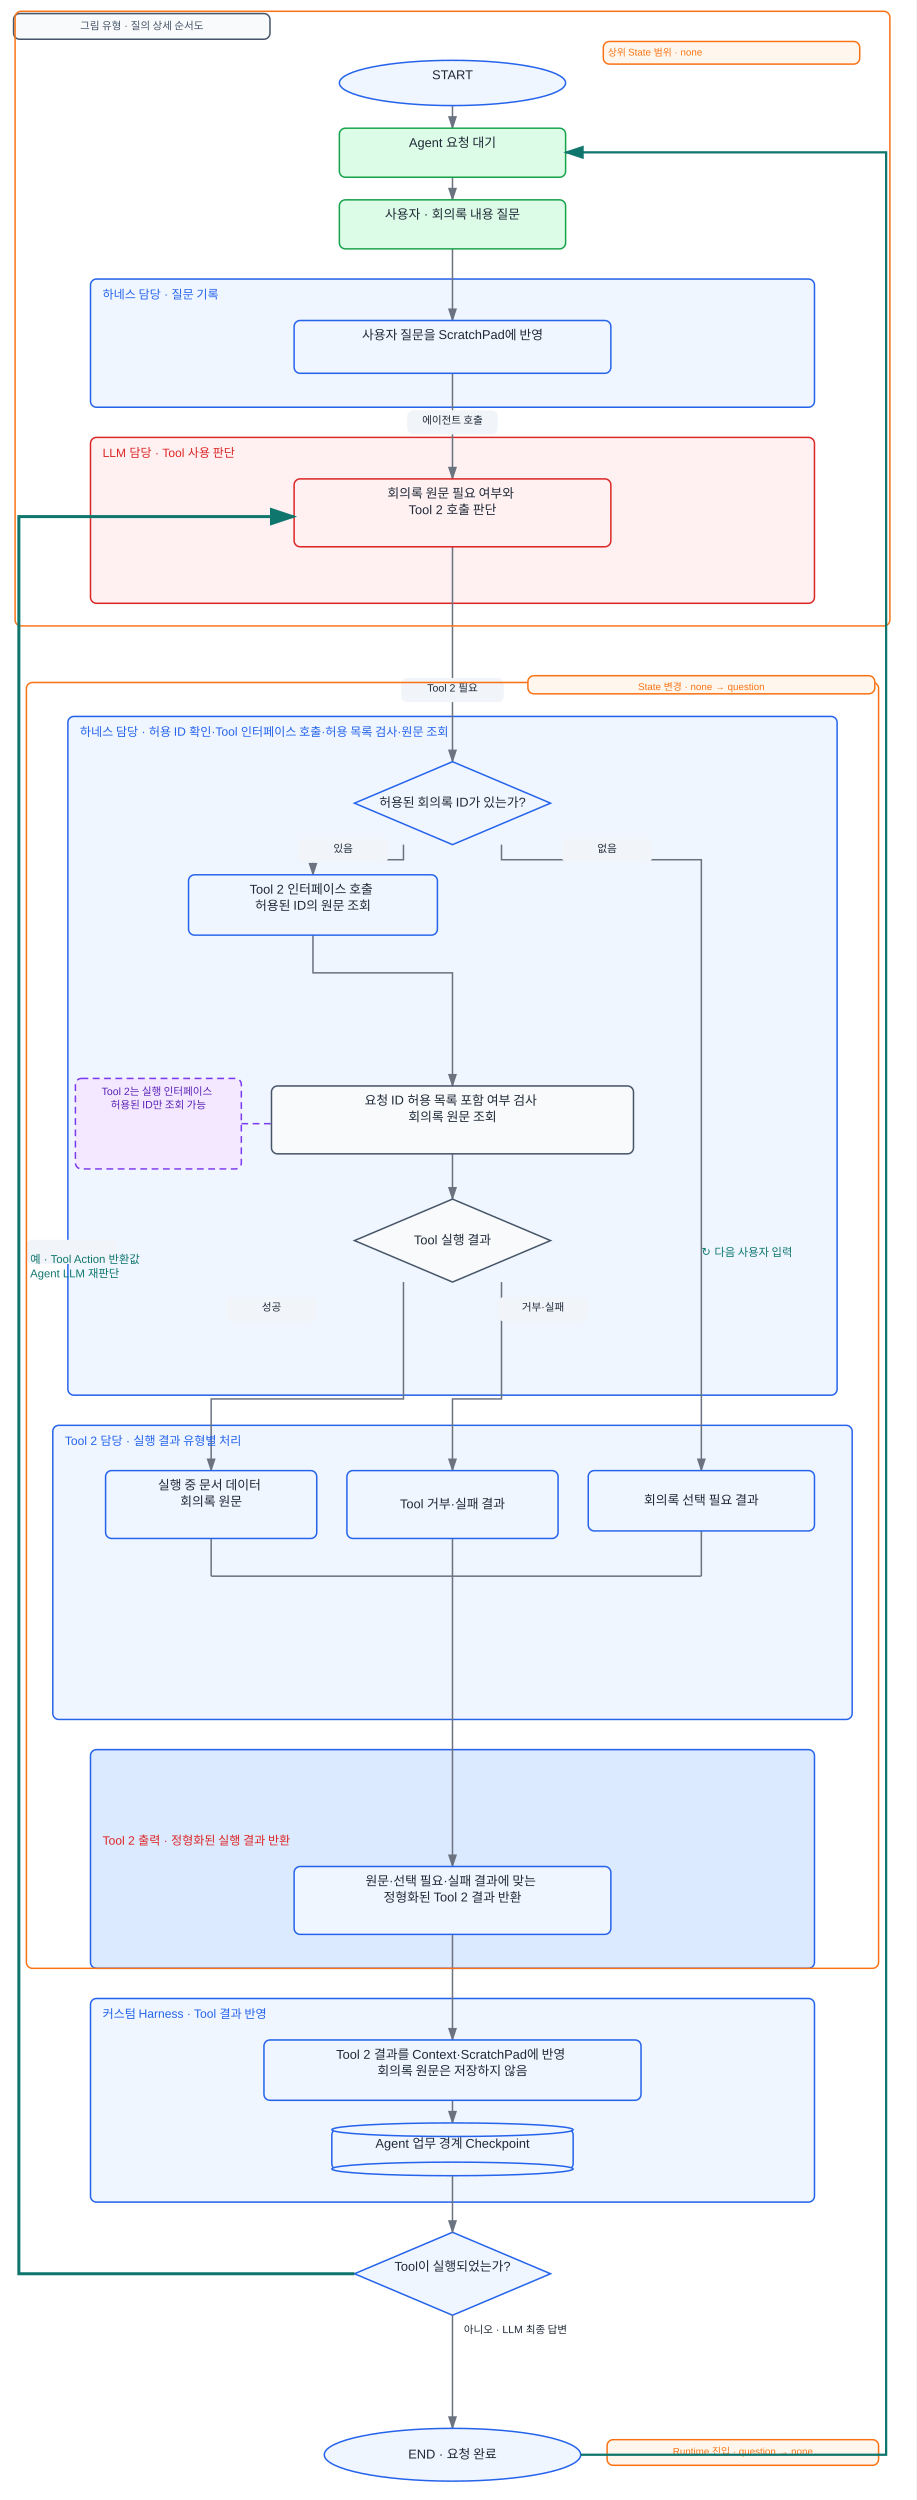
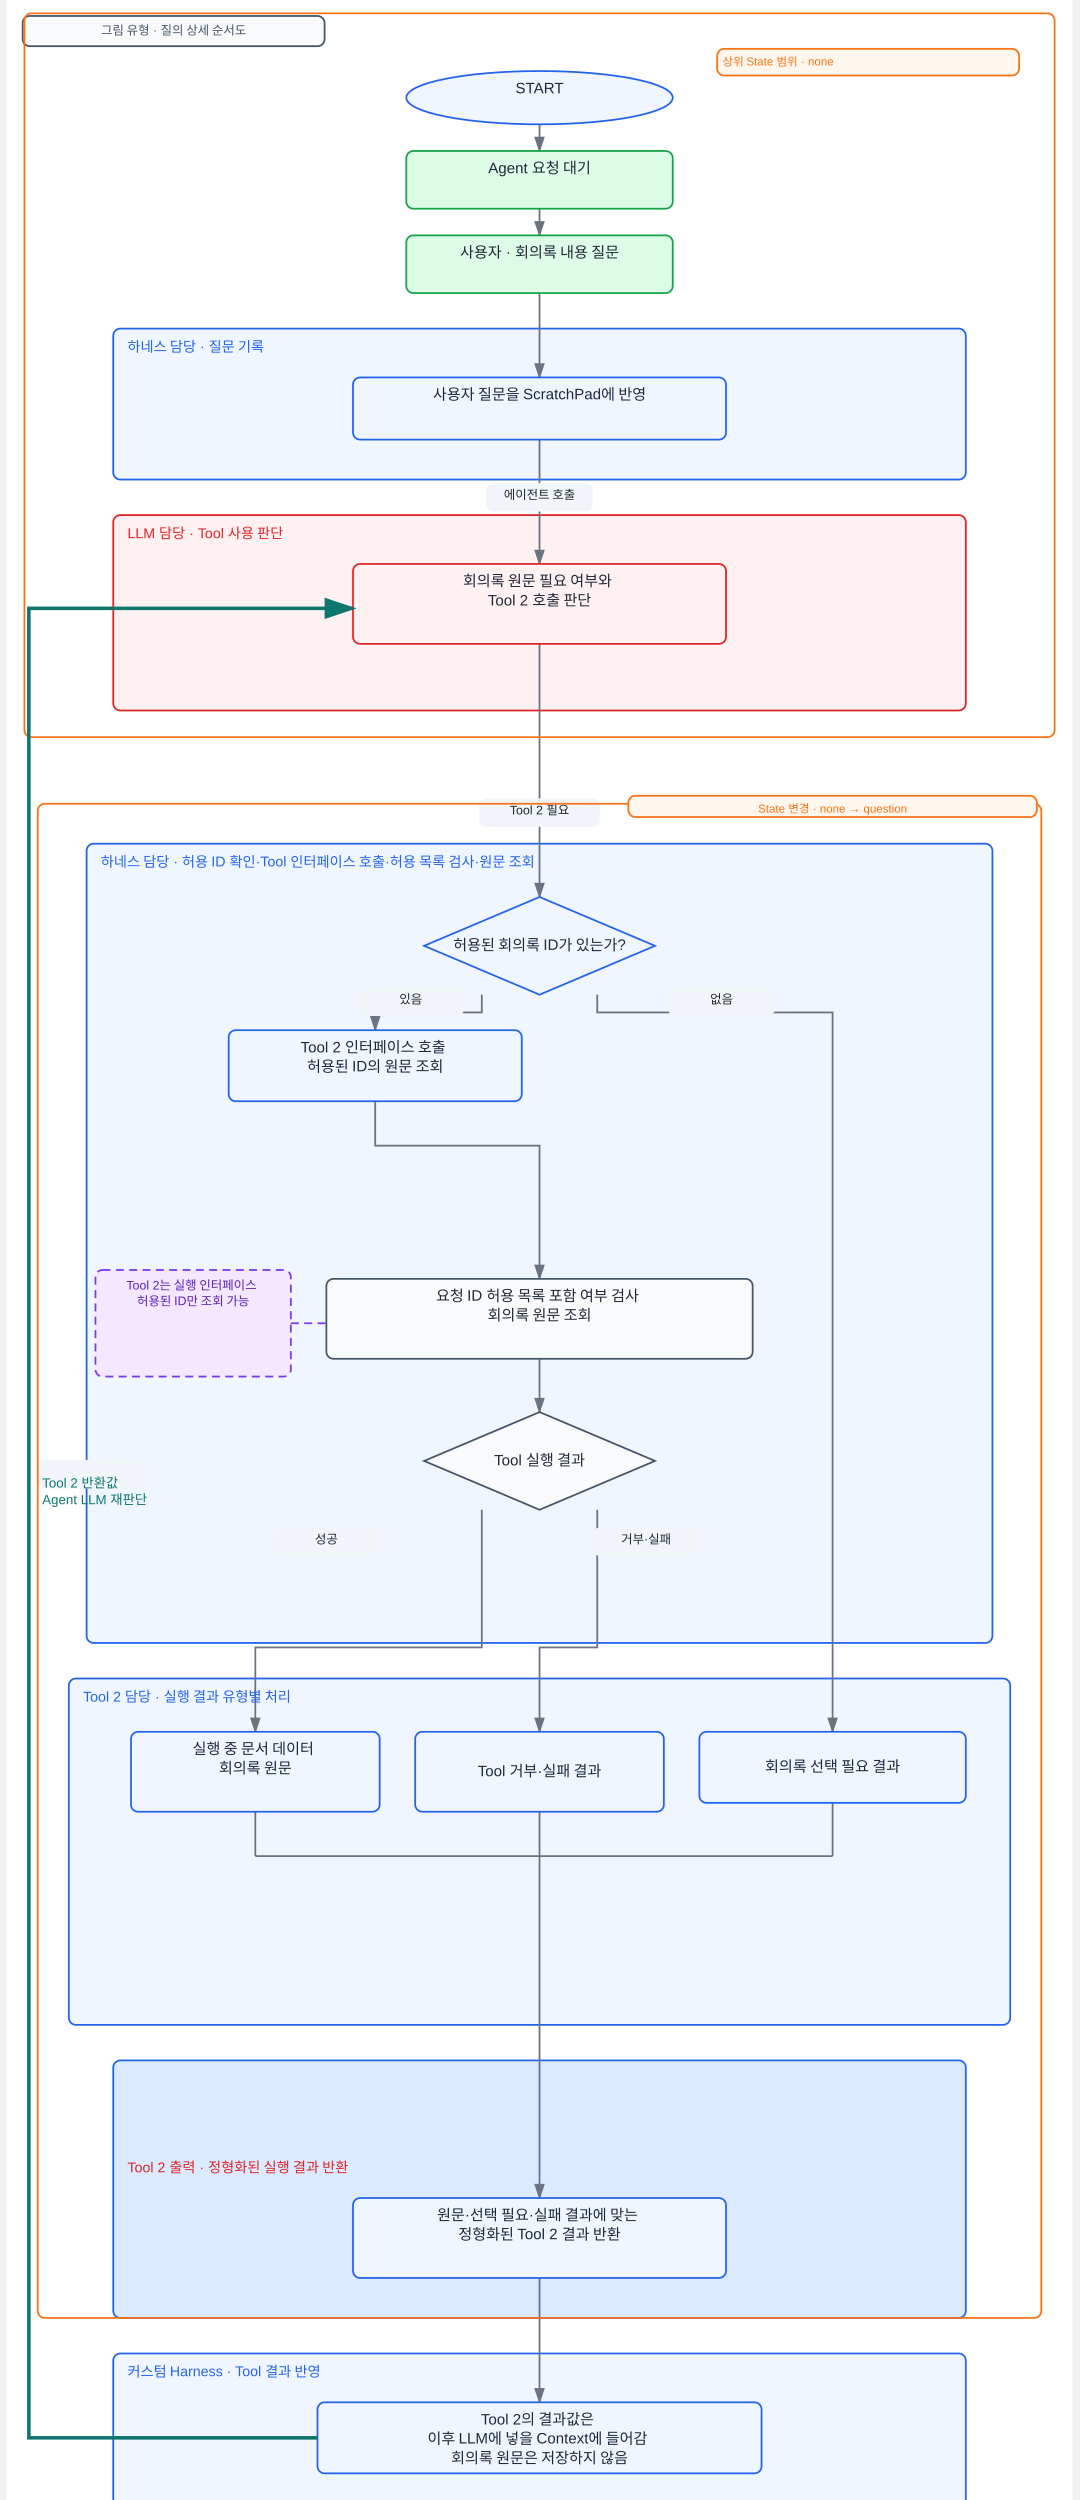
- <svg xmlns="http://www.w3.org/2000/svg" width="1215" height="3315" viewBox="0 0 1215 3315">
+ <svg xmlns="http://www.w3.org/2000/svg" width="1215" height="2815" viewBox="0 0 1200 2815">
  <defs>
    <marker id="m0" markerWidth="10" markerHeight="10" refX="8" refY="3" orient="auto">
      <path d="M0 0L0 6L9 3z" fill="#0f766e" />
    </marker>
    <marker id="m1" markerWidth="10" markerHeight="10" refX="8" refY="3" orient="auto">
      <path d="M0 0L0 6L9 3z" fill="#6b7280" />
    </marker>
    <marker id="m2" markerWidth="10" markerHeight="10" refX="8" refY="3" orient="auto">
      <path d="M0 0L0 6L9 3z" fill="#7c3aed" />
    </marker>
  </defs>
  <rect width="100%" height="100%" fill="white" />
  <rect x="120" y="370" width="960" height="170" rx="8" stroke="#2563eb" fill="#eff6ff" stroke-width="2" opacity="1" />
  <rect x="120" y="580" width="960" height="220" rx="8" stroke="#dc2626" fill="#fff1f2" stroke-width="2" opacity="1" />
  <rect x="90" y="950" width="1020" height="900" rx="8" stroke="#2563eb" fill="#eff6ff" stroke-width="2" opacity="1" />
  <rect x="70" y="1890" width="1060" height="390" rx="8" stroke="#2563eb" fill="#eff6ff" stroke-width="2" opacity="1" />
  <rect x="120" y="2320" width="960" height="290" rx="8" stroke="#2563eb" fill="#dbeafe" stroke-width="2" opacity="1" />
  <rect x="120" y="2650" width="960" height="270" rx="8" stroke="#2563eb" fill="#eff6ff" stroke-width="2" opacity="1" />
  <polyline points="600,140 600,170" fill="none" stroke="#6b7280" stroke-width="2" opacity="1" marker-end="url(#m1)" />
  <polyline points="600,235 600,265" fill="none" stroke="#6b7280" stroke-width="2" opacity="1" marker-end="url(#m1)" />
  <polyline points="600,330 600,425" fill="none" stroke="#6b7280" stroke-width="2" opacity="1" marker-end="url(#m1)" />
  <polyline points="600,495 600,635" fill="none" stroke="#6b7280" stroke-width="2" opacity="1" marker-end="url(#m1)" />
  <polyline points="600,725 600,1010" fill="none" stroke="#6b7280" stroke-width="2" opacity="1" marker-end="url(#m1)" />
  <polyline points="535,1120 535,1140 415,1140 415,1160" fill="none" stroke="#6b7280" stroke-width="2" opacity="1" marker-end="url(#m1)" />
  <polyline points="665,1120 665,1140 930,1140 930,1950" fill="none" stroke="#6b7280" stroke-width="2" opacity="1" marker-end="url(#m1)" />
  <polyline points="415,1240 415,1290 600,1290 600,1440" fill="none" stroke="#6b7280" stroke-width="2" opacity="1" marker-end="url(#m1)" />
  <polyline points="600,1530 600,1590" fill="none" stroke="#6b7280" stroke-width="2" opacity="1" marker-end="url(#m1)" />
  <polyline points="320,1490 360,1490" fill="none" stroke="#7c3aed" stroke-width="2" opacity="1" stroke-dasharray="9 6" />
  <polyline points="535,1700 535,1855 280,1855 280,1950" fill="none" stroke="#6b7280" stroke-width="2" opacity="1" marker-end="url(#m1)" />
  <polyline points="665,1700 665,1855 600,1855 600,1950" fill="none" stroke="#6b7280" stroke-width="2" opacity="1" marker-end="url(#m1)" />
  <polyline points="280,2040 280,2090" fill="none" stroke="#6b7280" stroke-width="2" opacity="1" />
  <polyline points="600,2040 600,2090" fill="none" stroke="#6b7280" stroke-width="2" opacity="1" />
  <polyline points="930,2030 930,2090" fill="none" stroke="#6b7280" stroke-width="2" opacity="1" />
  <polyline points="280,2090 930,2090" fill="none" stroke="#6b7280" stroke-width="2" opacity="1" />
  <polyline points="600,2090 600,2475" fill="none" stroke="#6b7280" stroke-width="2" opacity="1" marker-end="url(#m1)" />
  <polyline points="600,2565 600,2705" fill="none" stroke="#6b7280" stroke-width="2" opacity="1" marker-end="url(#m1)" />
-   <polyline points="600,2785 600,2815" fill="none" stroke="#6b7280" stroke-width="2" opacity="1" marker-end="url(#m1)" />
  <ellipse cx="600" cy="110" rx="150" ry="30" stroke="#2563eb" fill="#eff6ff" stroke-width="2" opacity="1" />
  <rect x="450" y="170" width="300" height="65" rx="8" stroke="#16a34a" fill="#dcfce7" stroke-width="2" opacity="1" />
  <rect x="450" y="265" width="300" height="65" rx="8" stroke="#16a34a" fill="#dcfce7" stroke-width="2" opacity="1" />
  <rect x="390" y="425" width="420" height="70" rx="8" stroke="#2563eb" fill="#eff6ff" stroke-width="2" opacity="1" />
  <rect x="390" y="635" width="420" height="90" rx="8" stroke="#dc2626" fill="#fff1f2" stroke-width="2" opacity="1" />
  <rect x="540" y="544" width="120" height="32" rx="8" stroke="none" fill="#f1f5f9" stroke-width="2" opacity="1" />
  <polygon points="600,1010 730,1065 600,1120 470,1065" stroke="#2563eb" fill="#eff6ff" stroke-width="2" opacity="1" />
  <rect x="250" y="1160" width="330" height="80" rx="8" stroke="#2563eb" fill="#eff6ff" stroke-width="2" opacity="1" />
  <rect x="780" y="1950" width="300" height="80" rx="8" stroke="#2563eb" fill="#eff6ff" stroke-width="2" opacity="1" />
  <rect x="532" y="899" width="136" height="32" rx="8" stroke="none" fill="#f1f5f9" stroke-width="2" opacity="1" />
  <rect x="395" y="1112" width="120" height="32" rx="8" stroke="none" fill="#f1f5f9" stroke-width="2" opacity="1" />
  <rect x="745" y="1112" width="120" height="32" rx="8" stroke="none" fill="#f1f5f9" stroke-width="2" opacity="1" />
  <rect x="360" y="1440" width="480" height="90" rx="8" stroke="#475569" fill="#f8fafc" stroke-width="2" opacity="1" />
  <polygon points="600,1590 730,1645 600,1700 470,1645" stroke="#475569" fill="#f8fafc" stroke-width="2" opacity="1" />
  <rect x="100" y="1430" width="220" height="120" rx="8" stroke="#7c3aed" fill="#f3e8ff" stroke-width="2" opacity="1" stroke-dasharray="9 6" />
  <rect x="140" y="1950" width="280" height="90" rx="8" stroke="#2563eb" fill="#eff6ff" stroke-width="2" opacity="1" />
  <rect x="460" y="1950" width="280" height="90" rx="8" stroke="#2563eb" fill="#eff6ff" stroke-width="2" opacity="1" />
  <rect x="300" y="1720" width="120" height="32" rx="8" stroke="none" fill="#f1f5f9" stroke-width="2" opacity="1" />
  <rect x="660" y="1720" width="120" height="32" rx="8" stroke="none" fill="#f1f5f9" stroke-width="2" opacity="1" />
  <rect x="390" y="2475" width="420" height="90" rx="8" stroke="#2563eb" fill="#eff6ff" stroke-width="2" opacity="1" />
  <rect x="350" y="2705" width="500" height="80" rx="8" stroke="#2563eb" fill="#eff6ff" stroke-width="2" opacity="1" />
-   <rect x="440" y="2823" width="320" height="54" rx="8" stroke="#2563eb" fill="#eff6ff" stroke-width="2" opacity="1" />
-   <ellipse cx="600" cy="2824" rx="160" ry="9" stroke="#2563eb" fill="#eff6ff" stroke-width="2" opacity="1" />
-   <ellipse cx="600" cy="2876" rx="160" ry="9" stroke="#2563eb" fill="#eff6ff" stroke-width="2" opacity="1" />
  <rect x="35" y="1644" width="120" height="32" rx="8" stroke="none" fill="#f1f5f9" stroke-width="2" opacity="1" />
  <text x="600" y="105" text-anchor="middle" font-family="Arial,'Noto Sans KR',sans-serif" font-size="17" fill="#1f2937" opacity="1">
    <tspan x="600" dy="0">START</tspan>
  </text>
  <text x="600" y="195" text-anchor="middle" font-family="Arial,'Noto Sans KR',sans-serif" font-size="17" fill="#1f2937" opacity="1">
    <tspan x="600" dy="0">Agent 요청 대기</tspan>
  </text>
  <text x="600" y="290" text-anchor="middle" font-family="Arial,'Noto Sans KR',sans-serif" font-size="17" fill="#1f2937" opacity="1">
    <tspan x="600" dy="0">사용자 · 회의록 내용 질문</tspan>
  </text>
  <text x="136" y="396" text-anchor="start" font-family="Arial,'Noto Sans KR',sans-serif" font-size="16" fill="#2563eb" opacity="1">
    <tspan x="136" dy="0">하네스 담당 · 질문 기록</tspan>
  </text>
  <text x="600" y="450" text-anchor="middle" font-family="Arial,'Noto Sans KR',sans-serif" font-size="17" fill="#1f2937" opacity="1">
    <tspan x="600" dy="0">사용자 질문을 ScratchPad에 반영</tspan>
  </text>
  <text x="136" y="606" text-anchor="start" font-family="Arial,'Noto Sans KR',sans-serif" font-size="16" fill="#dc2626" opacity="1">
    <tspan x="136" dy="0">LLM 담당 · Tool 사용 판단</tspan>
  </text>
  <text x="600" y="660" text-anchor="middle" font-family="Arial,'Noto Sans KR',sans-serif" font-size="17" fill="#1f2937" opacity="1">
    <tspan x="600" dy="0">회의록 원문 필요 여부와</tspan>
    <tspan x="600" dy="21.76">Tool 2 호출 판단</tspan>
  </text>
  <text x="600" y="562" text-anchor="middle" font-family="Arial,'Noto Sans KR',sans-serif" font-size="14" fill="#1f2937" opacity="1">
    <tspan x="600" dy="0">에이전트 호출</tspan>
  </text>
  <text x="106" y="976" text-anchor="start" font-family="Arial,'Noto Sans KR',sans-serif" font-size="16" fill="#2563eb" opacity="1">
    <tspan x="106" dy="0">하네스 담당 · 허용 ID 확인·Tool 인터페이스 호출·허용 목록 검사·원문 조회</tspan>
  </text>
  <text x="600" y="1070" text-anchor="middle" font-family="Arial,'Noto Sans KR',sans-serif" font-size="17" fill="#1f2937" opacity="1">
    <tspan x="600" dy="0">허용된 회의록 ID가 있는가?</tspan>
  </text>
  <text x="415" y="1185" text-anchor="middle" font-family="Arial,'Noto Sans KR',sans-serif" font-size="17" fill="#1f2937" opacity="1">
    <tspan x="415" dy="0">Tool 2 인터페이스 호출</tspan>
    <tspan x="415" dy="21.76">허용된 ID의 원문 조회</tspan>
  </text>
  <text x="930" y="1995" text-anchor="middle" font-family="Arial,'Noto Sans KR',sans-serif" font-size="17" fill="#1f2937" opacity="1">
    <tspan x="930" dy="0">회의록 선택 필요 결과</tspan>
  </text>
  <text x="600" y="917" text-anchor="middle" font-family="Arial,'Noto Sans KR',sans-serif" font-size="14" fill="#1f2937" opacity="1">
    <tspan x="600" dy="0">Tool 2 필요</tspan>
  </text>
  <text x="455" y="1130" text-anchor="middle" font-family="Arial,'Noto Sans KR',sans-serif" font-size="14" fill="#1f2937" opacity="1">
    <tspan x="455" dy="0">있음</tspan>
  </text>
  <text x="805" y="1130" text-anchor="middle" font-family="Arial,'Noto Sans KR',sans-serif" font-size="14" fill="#1f2937" opacity="1">
    <tspan x="805" dy="0">없음</tspan>
  </text>
  <text x="600" y="1465" text-anchor="middle" font-family="Arial,'Noto Sans KR',sans-serif" font-size="17" fill="#1f2937" opacity="1">
    <tspan x="600" dy="0">요청 ID 허용 목록 포함 여부 검사</tspan>
    <tspan x="600" dy="21.76">회의록 원문 조회</tspan>
  </text>
  <text x="600" y="1650" text-anchor="middle" font-family="Arial,'Noto Sans KR',sans-serif" font-size="17" fill="#1f2937" opacity="1">
    <tspan x="600" dy="0">Tool 실행 결과</tspan>
  </text>
  <text x="210" y="1452" text-anchor="middle" font-family="Arial,'Noto Sans KR',sans-serif" font-size="14" fill="#5b21b6" opacity="1">
    <tspan x="210" dy="0">Tool 2는 실행 인터페이스</tspan>
    <tspan x="210" dy="17.92">허용된 ID만 조회 가능</tspan>
  </text>
  <text x="86" y="1916" text-anchor="start" font-family="Arial,'Noto Sans KR',sans-serif" font-size="16" fill="#2563eb" opacity="1">
    <tspan x="86" dy="0">Tool 2 담당 · 실행 결과 유형별 처리</tspan>
  </text>
  <text x="280" y="1975" text-anchor="middle" font-family="Arial,'Noto Sans KR',sans-serif" font-size="17" fill="#1f2937" opacity="1">
    <tspan x="280" dy="0">실행 중 문서 데이터</tspan>
    <tspan x="280" dy="21.76">회의록 원문</tspan>
  </text>
  <text x="600" y="2000" text-anchor="middle" font-family="Arial,'Noto Sans KR',sans-serif" font-size="17" fill="#1f2937" opacity="1">
    <tspan x="600" dy="0">Tool 거부·실패 결과</tspan>
  </text>
  <text x="360" y="1738" text-anchor="middle" font-family="Arial,'Noto Sans KR',sans-serif" font-size="14" fill="#1f2937" opacity="1">
    <tspan x="360" dy="0">성공</tspan>
  </text>
  <text x="720" y="1738" text-anchor="middle" font-family="Arial,'Noto Sans KR',sans-serif" font-size="14" fill="#1f2937" opacity="1">
    <tspan x="720" dy="0">거부·실패</tspan>
  </text>
  <text x="136" y="2446" text-anchor="start" font-family="Arial,'Noto Sans KR',sans-serif" font-size="16" fill="#dc2626" opacity="1">
    <tspan x="136" dy="0">Tool 2 출력 · 정형화된 실행 결과 반환</tspan>
  </text>
  <text x="600" y="2500" text-anchor="middle" font-family="Arial,'Noto Sans KR',sans-serif" font-size="17" fill="#1f2937" opacity="1">
    <tspan x="600" dy="0">원문·선택 필요·실패 결과에 맞는</tspan>
    <tspan x="600" dy="21.76">정형화된 Tool 2 결과 반환</tspan>
  </text>
  <text x="136" y="2676" text-anchor="start" font-family="Arial,'Noto Sans KR',sans-serif" font-size="16" fill="#2563eb" opacity="1">
    <tspan x="136" dy="0">커스텀 Harness · Tool 결과 반영</tspan>
  </text>
  <text x="600" y="2730" text-anchor="middle" font-family="Arial,'Noto Sans KR',sans-serif" font-size="17" fill="#1f2937" opacity="1">
-     <tspan x="600" dy="0">Tool 2 결과를 Context·ScratchPad에 반영</tspan>
+     <tspan x="600" dy="0">Tool 2의 결과값은</tspan>
+     <tspan x="600" dy="21.76">이후 LLM에 넣을 Context에 들어감</tspan>
    <tspan x="600" dy="21.76">회의록 원문은 저장하지 않음</tspan>
-   </text>
-   <text x="600" y="2848" text-anchor="middle" font-family="Arial,'Noto Sans KR',sans-serif" font-size="17" fill="#1f2937" opacity="1">
-     <tspan x="600" dy="0">Agent 업무 경계 Checkpoint</tspan>
  </text>
  <rect x="18" y="18" width="340" height="34" rx="8" stroke="#475569" fill="#f8fafc" stroke-width="2" opacity="1" />
  <text x="188" y="39" text-anchor="middle" font-family="Arial,'Noto Sans KR',sans-serif" font-size="14" fill="#475569" opacity="1">
    <tspan x="188" dy="0">그림 유형 · 질의 상세 순서도</tspan>
  </text>
  <rect x="20" y="15" width="1160" height="815" rx="8" stroke="#f97316" fill="none" stroke-width="2" opacity="1" />
  <rect x="35" y="905" width="1130" height="1705" rx="8" stroke="#f97316" fill="none" stroke-width="2" opacity="1" />
  <rect x="700" y="896" width="460" height="24" rx="8" stroke="#f97316" fill="#fff7ed" stroke-width="2" opacity="1" />
  <text x="930" y="915" text-anchor="middle" font-family="Arial,'Noto Sans KR',sans-serif" font-size="13" fill="#f97316" opacity="1">
    <tspan x="930" dy="0">State 변경 · none → question</tspan>
  </text>
-   <polygon points="600,2960 730,3015 600,3070 470,3015" stroke="#2563eb" fill="#eff6ff" stroke-width="2" opacity="1" />
-   <text x="600" y="3011" text-anchor="middle" font-family="Arial,'Noto Sans KR',sans-serif" font-size="17" fill="#1f2937" opacity="1">
-     <tspan x="600" dy="0">Tool이 실행되었는가?</tspan>
-   </text>
-   <polyline points="600,2885 600,2960" fill="none" stroke="#6b7280" stroke-width="2" opacity="1" marker-end="url(#m1)" />
-   <polyline points="470,3015 25,3015 25,685 390,685" fill="none" stroke="#0f766e" stroke-width="4" opacity="1" marker-end="url(#m0)" />
  <text x="40" y="1675" text-anchor="start" font-family="Arial,'Noto Sans KR',sans-serif" font-size="15" fill="#0f766e" opacity="1">
-     <tspan x="40" dy="0">예 · Tool Action 반환값</tspan>
+     <tspan x="40" dy="0">Tool 2 반환값</tspan>
    <tspan x="40" dy="18.75">Agent LLM 재판단</tspan>
-   </text>
-   <polyline points="600,3070 600,3220" fill="none" stroke="#6b7280" stroke-width="2" opacity="1" marker-end="url(#m1)" />
-   <text x="615" y="3094" text-anchor="start" font-family="Arial,'Noto Sans KR',sans-serif" font-size="14" fill="#1f2937" opacity="1">
-     <tspan x="615" dy="0">아니오 · LLM 최종 답변</tspan>
-   </text>
-   <ellipse cx="600" cy="3255" rx="170" ry="35" stroke="#2563eb" fill="#eff6ff" stroke-width="2" opacity="1" />
-   <text x="600" y="3260" text-anchor="middle" font-family="Arial,'Noto Sans KR',sans-serif" font-size="17" fill="#1f2937" opacity="1">
-     <tspan x="600" dy="0">END · 요청 완료</tspan>
-   </text>
-   <rect x="805" y="3235" width="360" height="34" rx="8" stroke="#f97316" fill="#fff7ed" stroke-width="2" opacity="1" />
-   <text x="985" y="3255" text-anchor="middle" font-family="Arial,'Noto Sans KR',sans-serif" font-size="13" fill="#f97316" opacity="1">
-     <tspan x="985" dy="0">Runtime 진입 · question → none</tspan>
-   </text>
-   <polyline points="770,3255 1175,3255 1175,202 750,202" fill="none" stroke="#0f766e" stroke-width="3" opacity="1" marker-end="url(#m0)" />
-   <text x="930" y="1665" text-anchor="start" font-family="Arial,'Noto Sans KR',sans-serif" font-size="15" fill="#0f766e" opacity="1">
-     <tspan x="930" dy="0">↻ 다음 사용자 입력</tspan>
  </text>
  <rect x="800" y="55" width="340" height="30" rx="8" stroke="#f97316" fill="#fff7ed" stroke-width="2" opacity="1" />
  <text x="806" y="74" text-anchor="start" font-family="Arial,'Noto Sans KR',sans-serif" font-size="13" fill="#f97316" opacity="1">
    <tspan x="806" dy="0">상위 State 범위 · none</tspan>
  </text>
+   <polyline points="350,2745 25,2745 25,685 390,685" fill="none" stroke="#0f766e" stroke-width="4" marker-end="url(#m0)" />
</svg>
